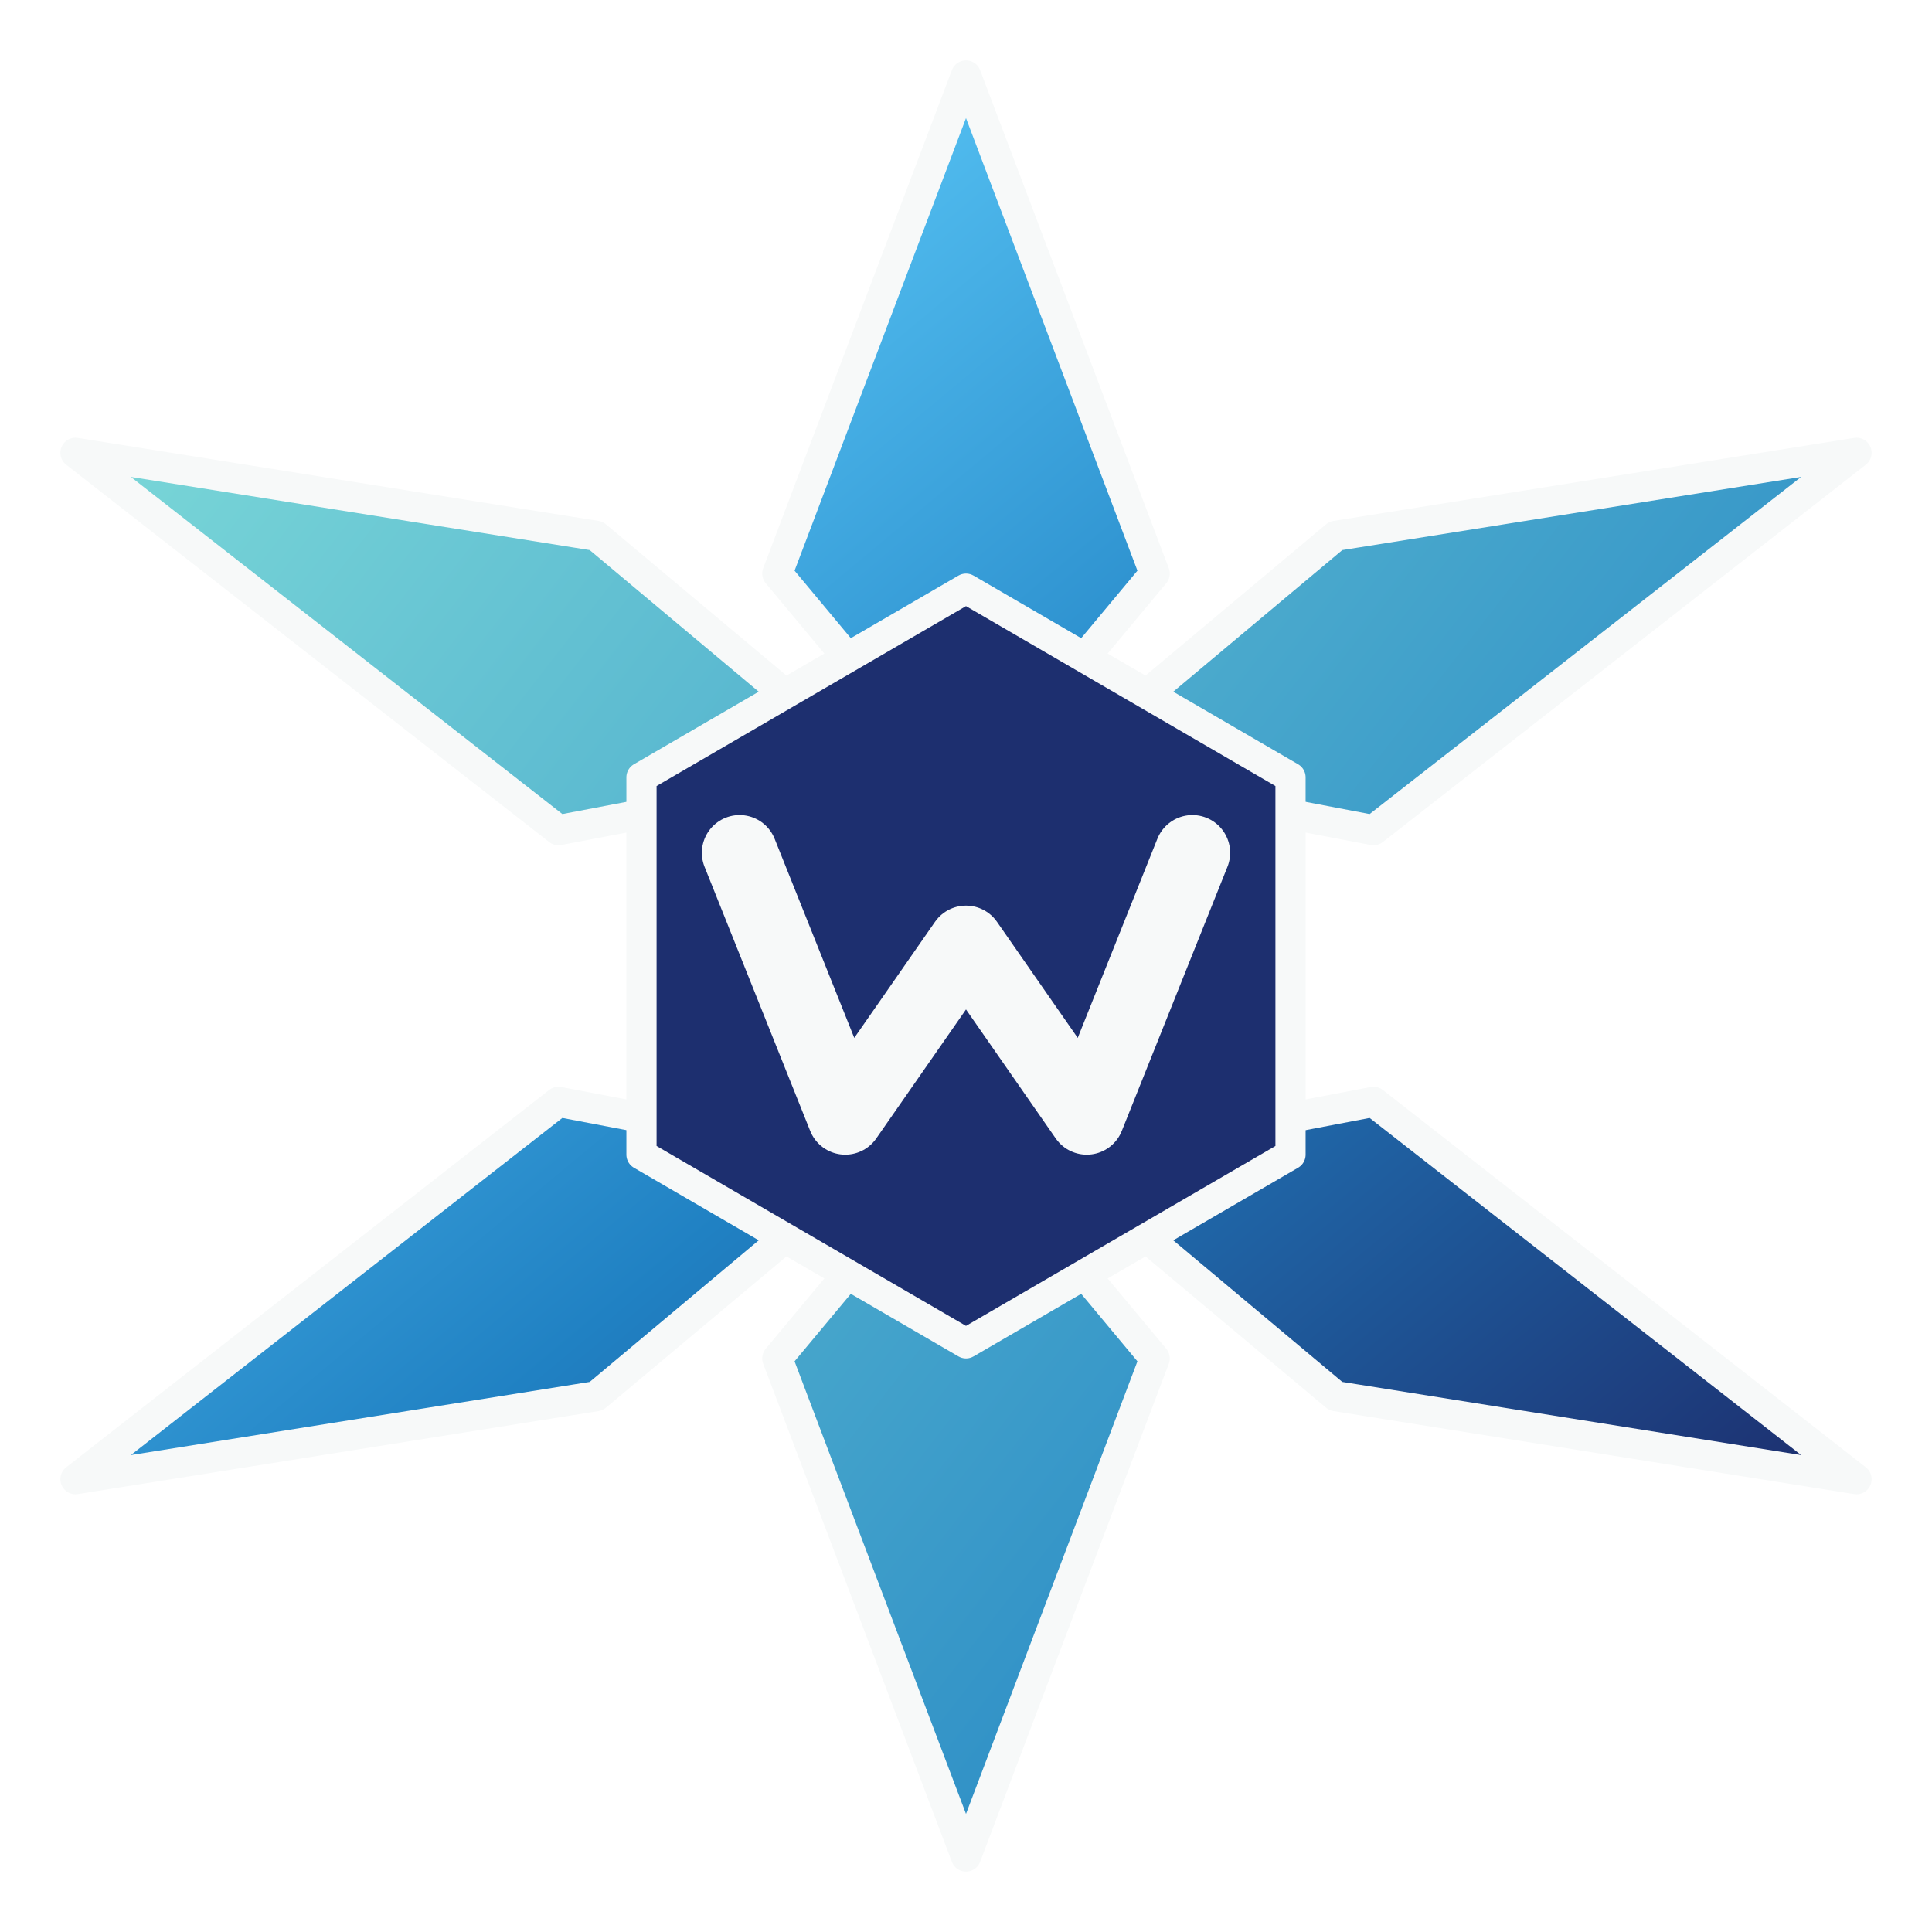
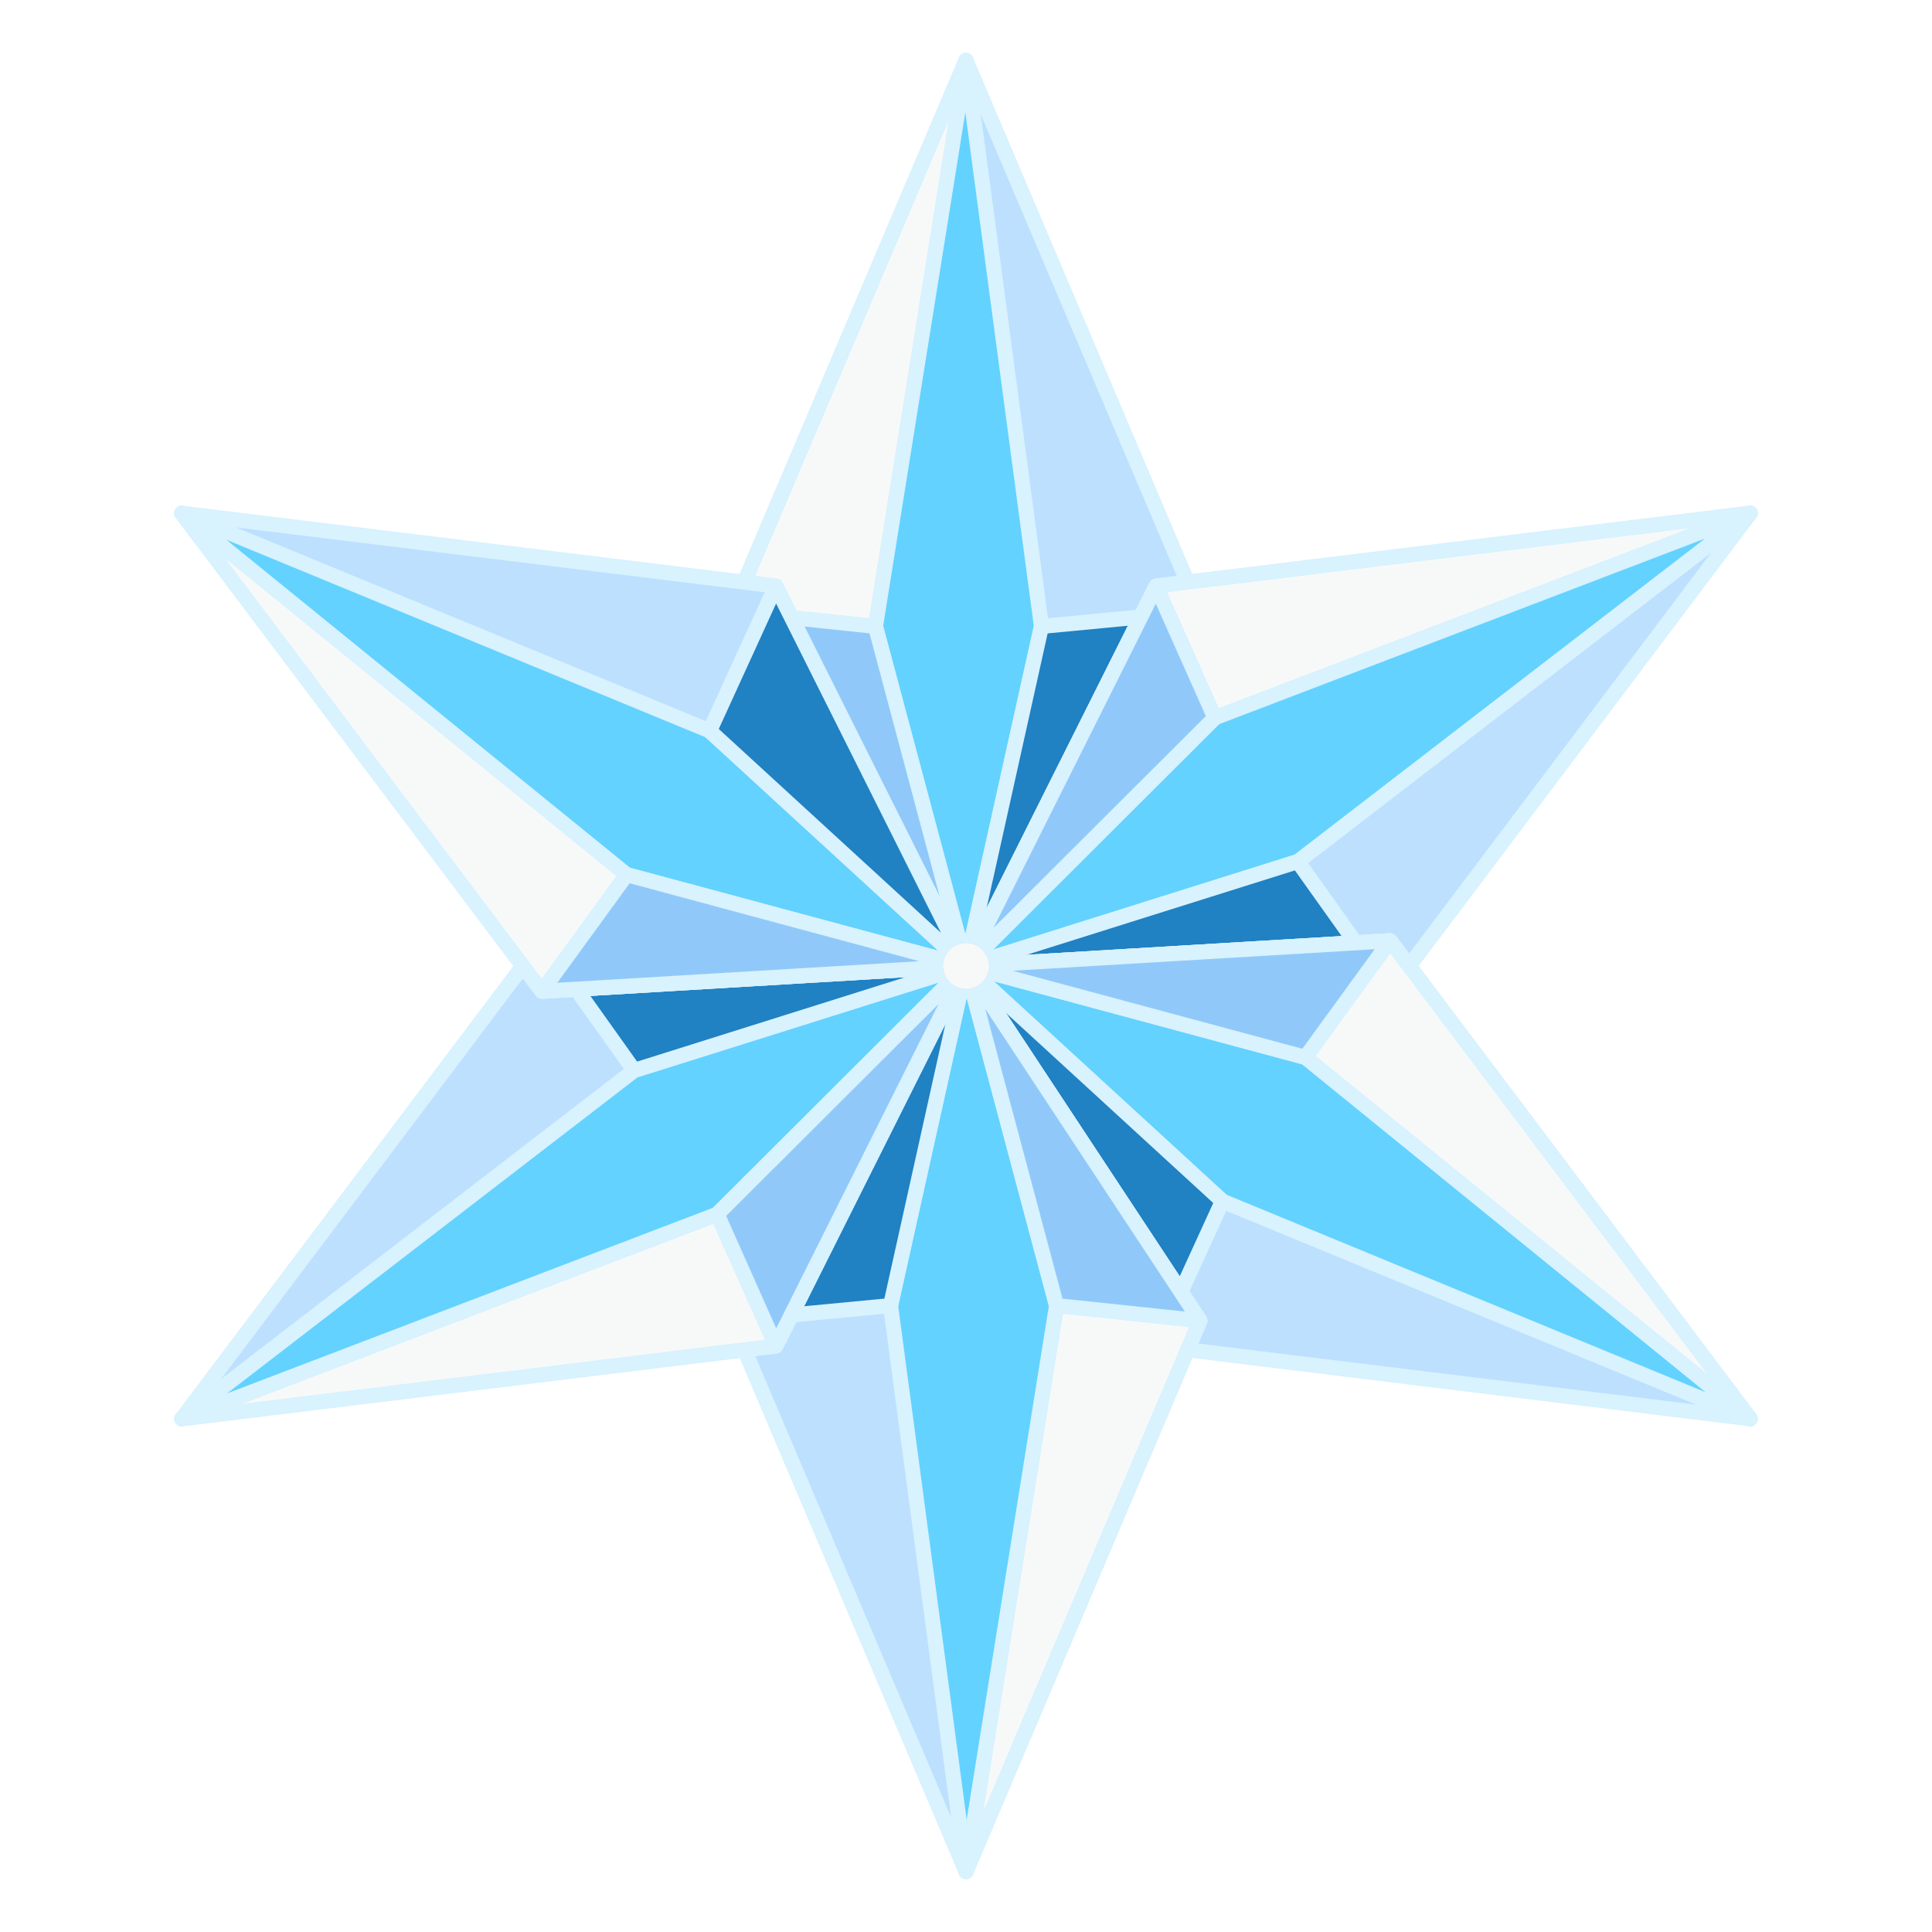
<svg xmlns="http://www.w3.org/2000/svg" viewBox="0 0 256 256" role="img" aria-labelledby="title desc">
  <defs>
-     <linearGradient id="ice" x1="48" y1="32" x2="208" y2="224" gradientUnits="userSpaceOnUse">
-       <stop stop-color="#63D2FF" />
-       <stop offset="0.52" stop-color="#2081C3" />
-       <stop offset="1" stop-color="#1D2F6F" />
-     </linearGradient>
-     <linearGradient id="aqua" x1="24" y1="52" x2="220" y2="204" gradientUnits="userSpaceOnUse">
-       <stop stop-color="#78D5D7" />
-       <stop offset="1" stop-color="#2081C3" />
-     </linearGradient>
+     <g id="arm" stroke="#D8F2FE" stroke-width="2" stroke-linejoin="round">
+       <path fill="#BCE0FE" d="m128 128-31-47 31-73 31 73Z" />
+       <path fill="#F7F9F9" d="m128 128-31-47 31-73-12 75Z" />
+       <path fill="#63D2FF" d="m128 128-12-45 12-75 10 75Z" />
+       <path fill="#2081C3" d="m128 128 10-45 21-2Z" />
+       <path fill="#90C9F9" d="m128 128-31-47 19 2Z" />
+     </g>
  </defs>
-   <g stroke="#F7F9F9" stroke-width="4" stroke-linejoin="round">
-     <path fill="url(#ice)" d="M128 10 153 76 128 106 103 76Z" />
-     <path fill="url(#aqua)" d="m246 60-69 11-37 31 42 8Z" />
-     <path fill="url(#ice)" d="m246 196-64-50-42 8 37 31Z" />
-     <path fill="url(#aqua)" d="m128 246 25-66-25-30-25 30Z" />
-     <path fill="url(#ice)" d="m10 196 69-11 37-31-42-8Z" />
-     <path fill="url(#aqua)" d="m10 60 64 50 42-8-37-31Z" />
-     <path fill="#1D2F6F" d="m128 78 43 25v50l-43 25-43-25v-50Z" />
-   </g>
-   <path d="m98 113 14 35 16-23 16 23 14-35" fill="none" stroke="#F7F9F9" stroke-width="10" stroke-linecap="round" stroke-linejoin="round" />
+   <use href="#arm" />
+   <use href="#arm" transform="rotate(60 128 128)" />
+   <use href="#arm" transform="rotate(120 128 128)" />
+   <use href="#arm" transform="rotate(180 128 128)" />
+   <use href="#arm" transform="rotate(240 128 128)" />
+   <use href="#arm" transform="rotate(300 128 128)" />
+   <circle cx="128" cy="128" r="3" fill="#F7F9F9" />
</svg>
